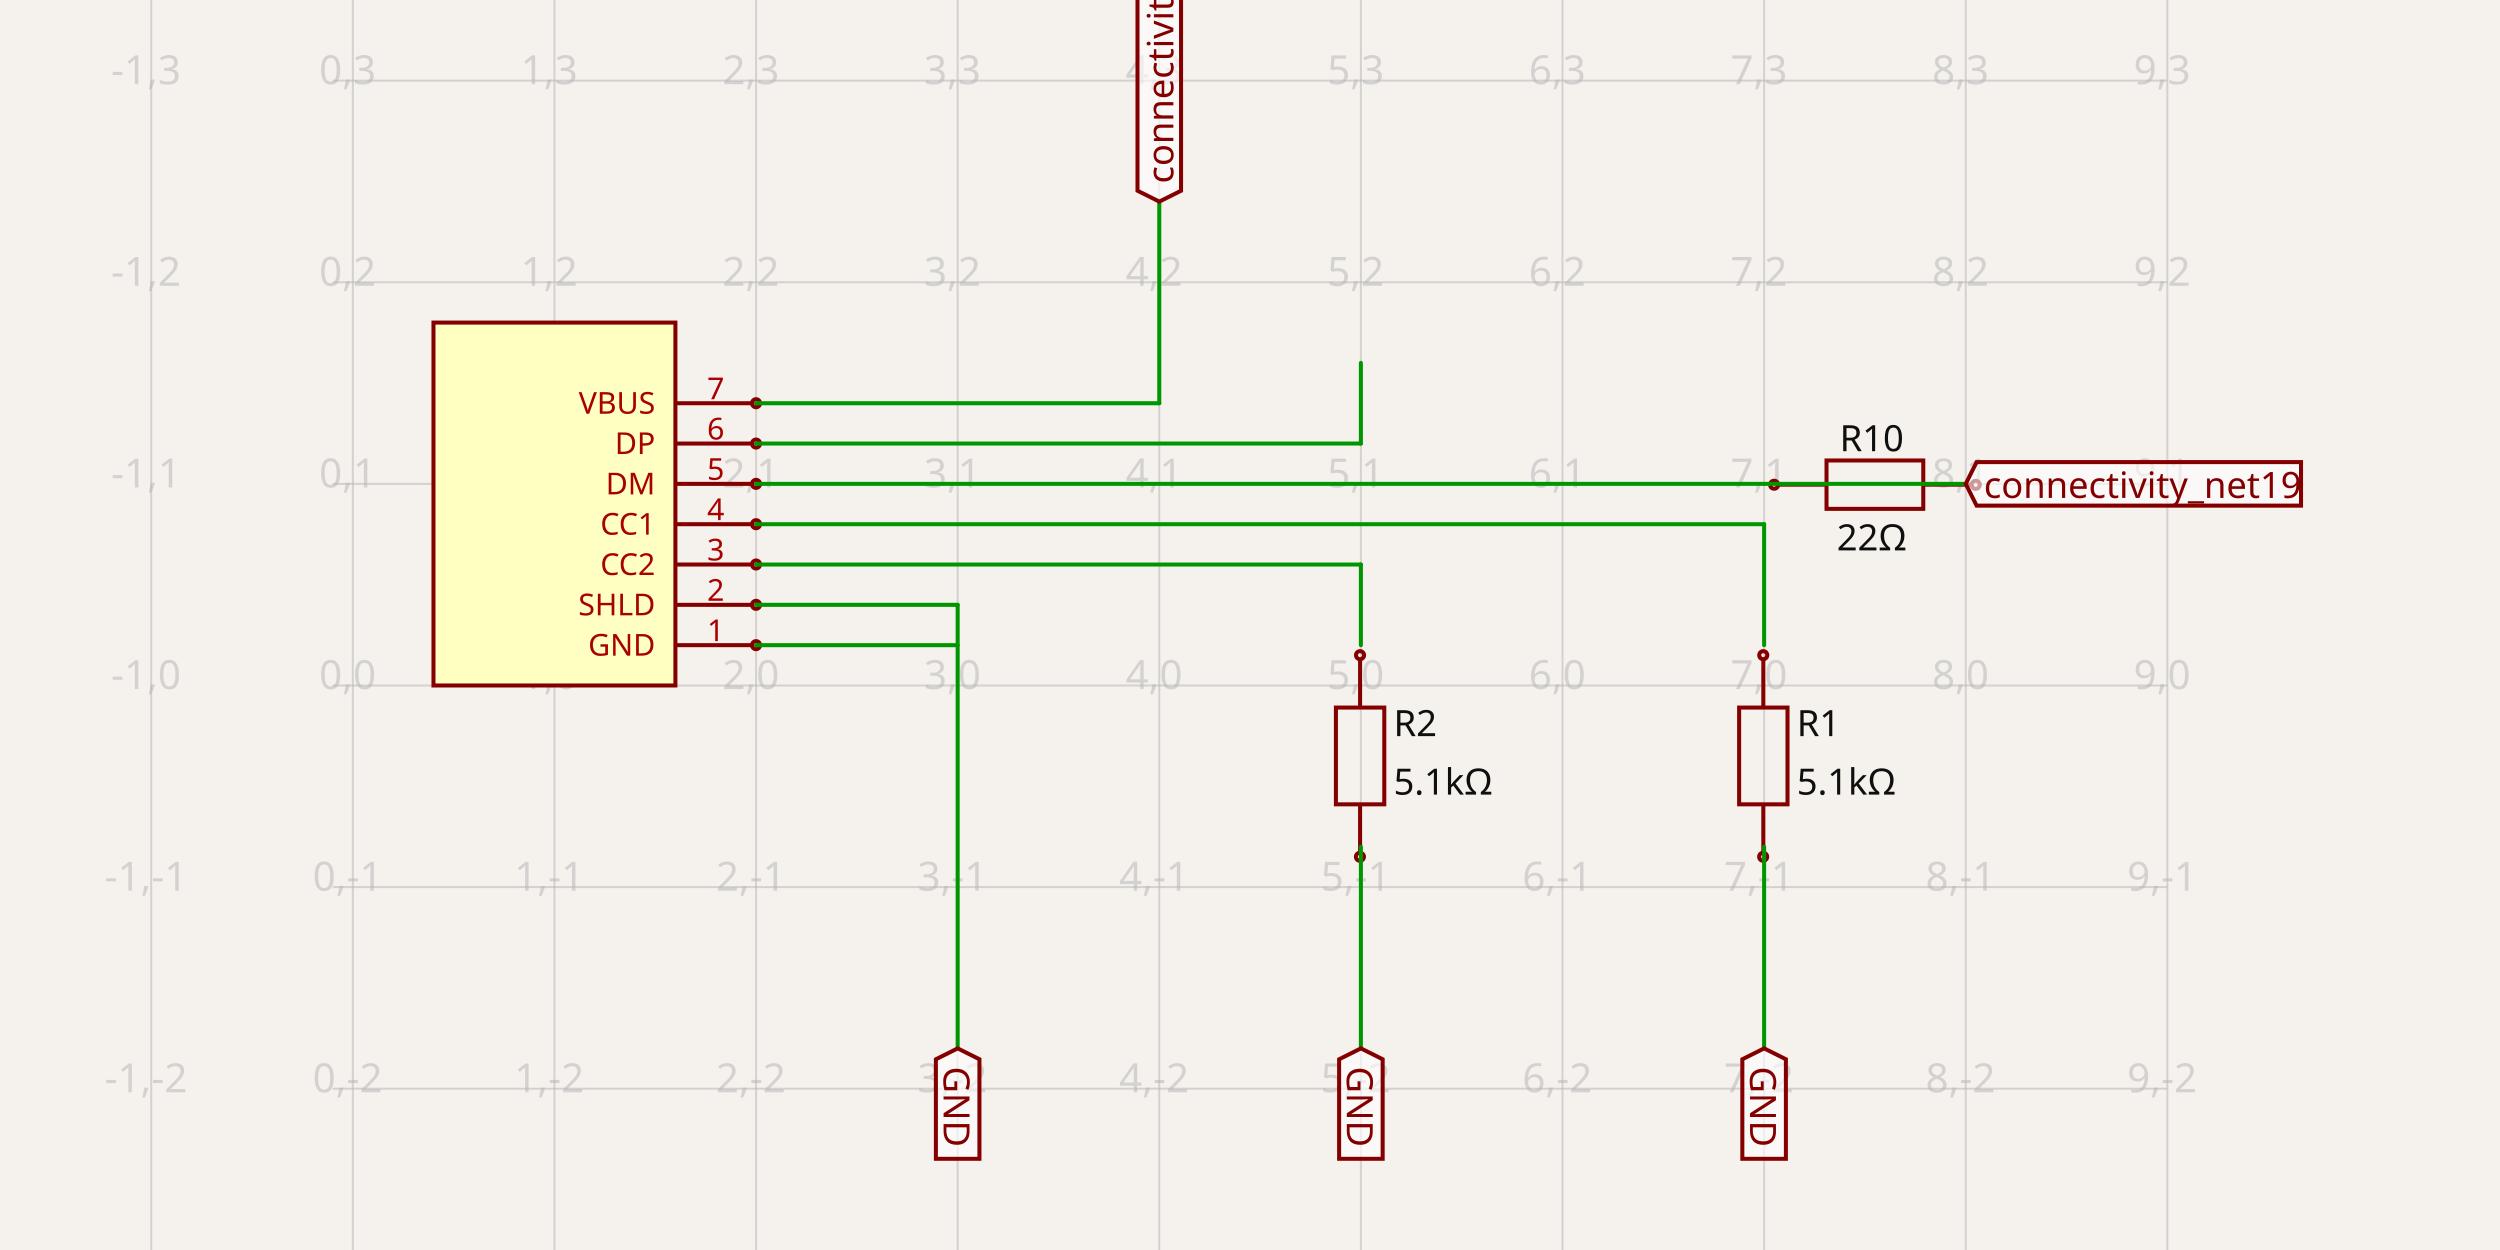
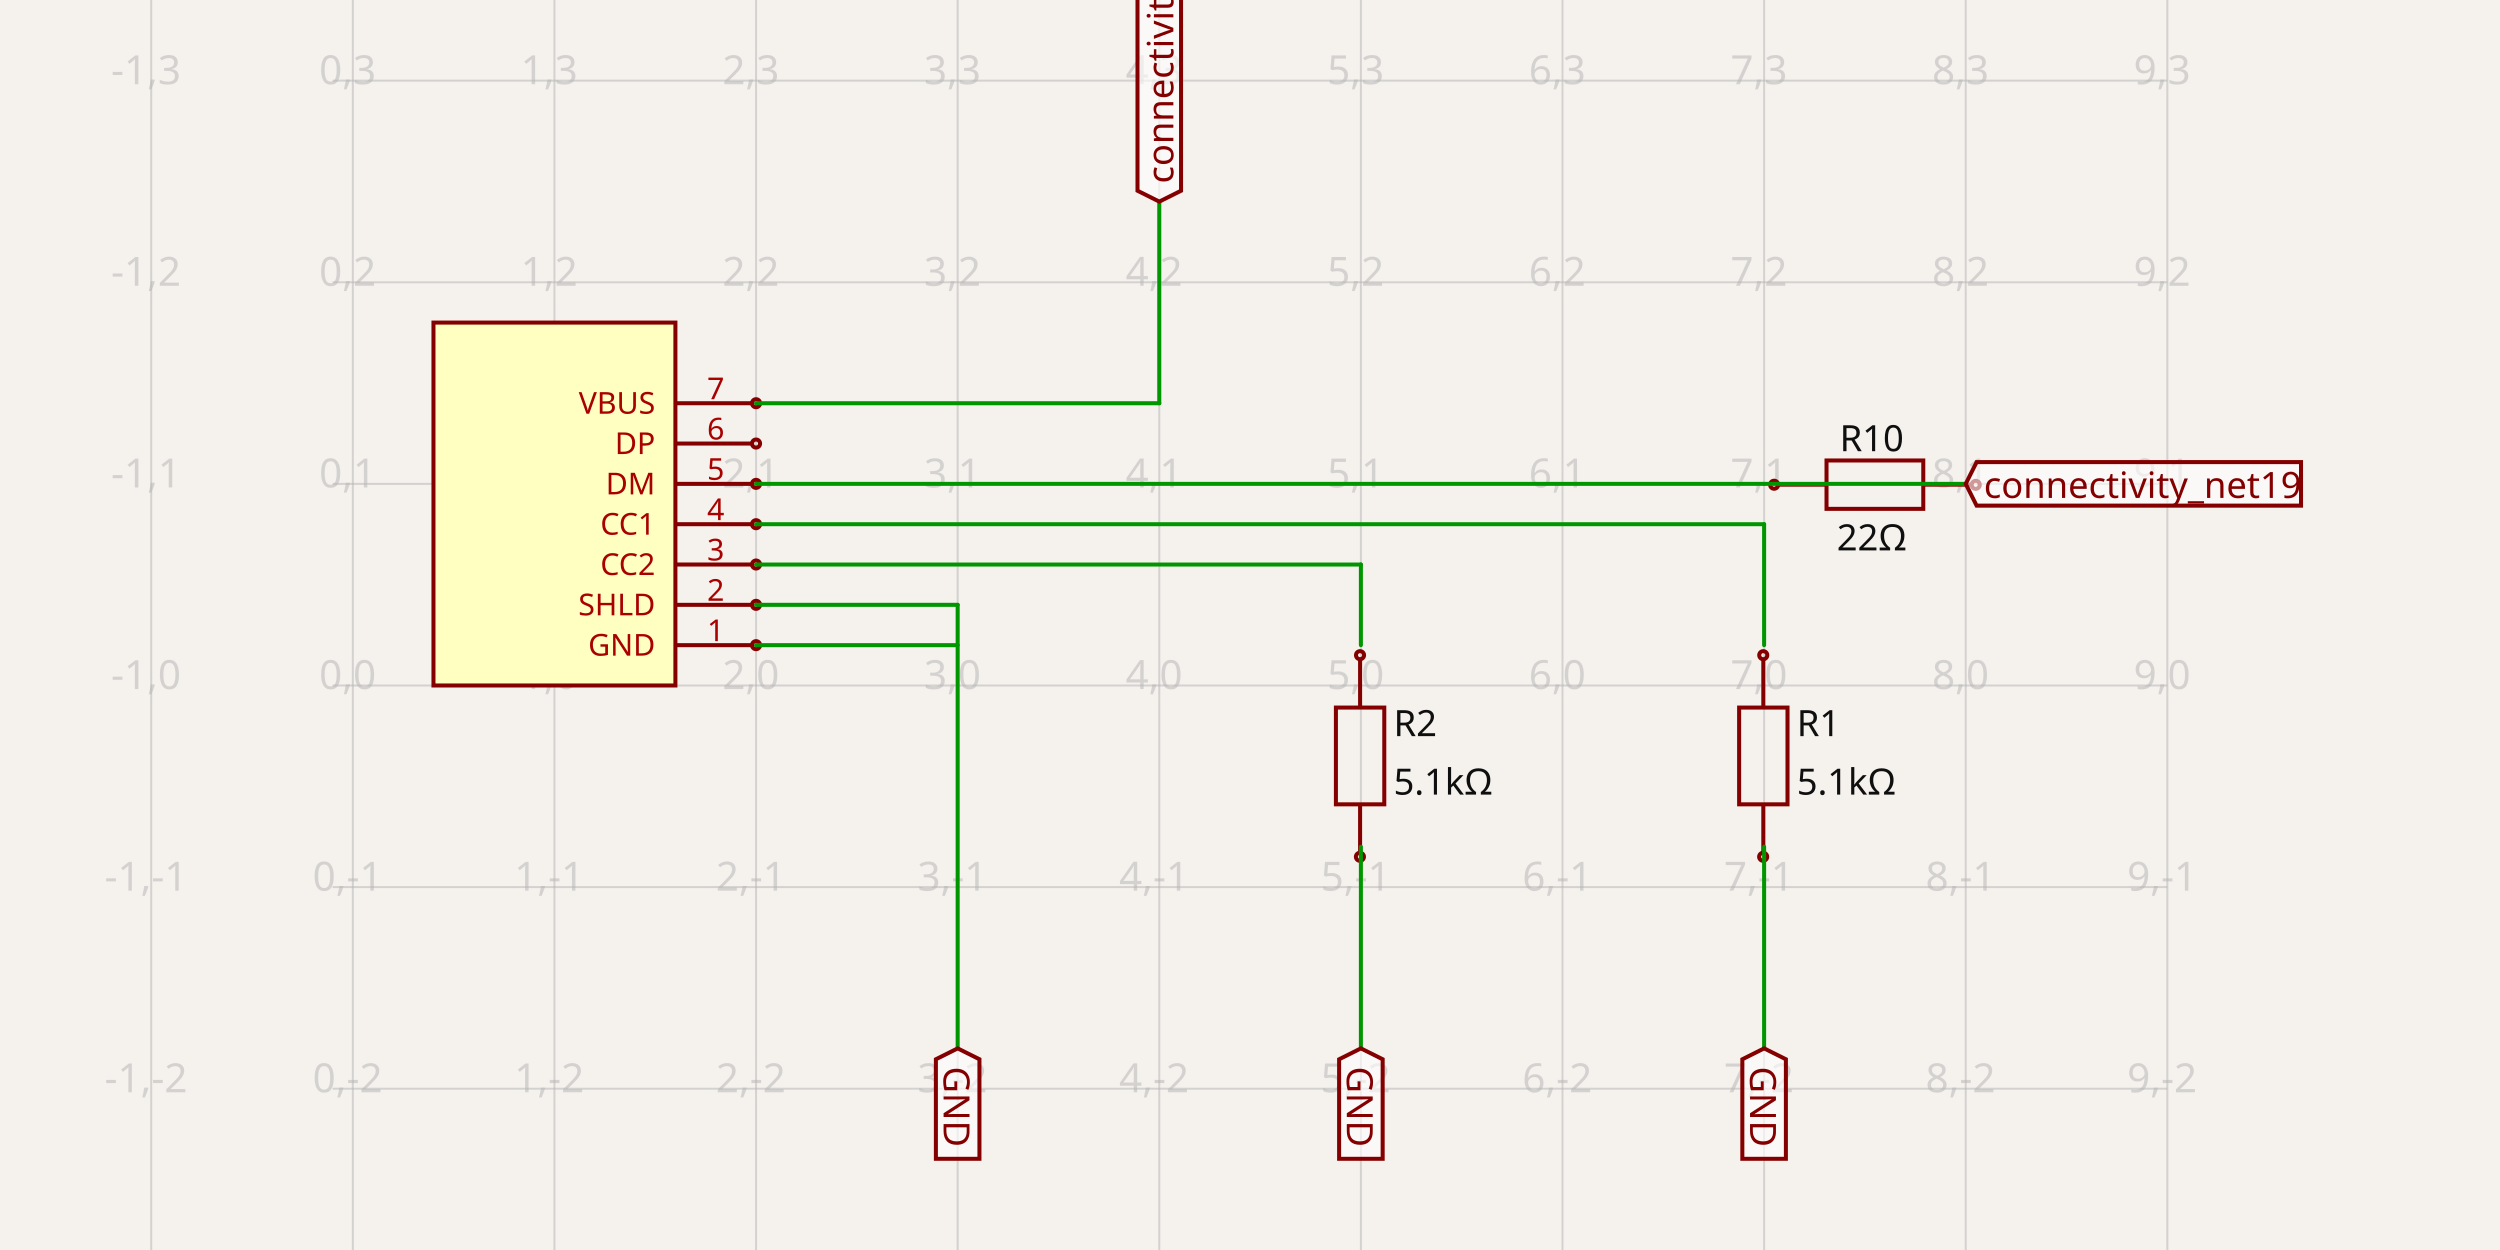
<svg xmlns="http://www.w3.org/2000/svg" width="1200" height="600" style="background-color: rgb(245, 241, 237)" data-real-to-screen-transform="matrix(96.7741935484,0,0,-96.7741935484,169.3548387097,329.0322580645)">
  <style>
              .boundary { fill: rgb(245, 241, 237); }
              .schematic-boundary { fill: none; stroke: #fff; }
              .component { fill: none; stroke: rgb(132, 0, 0); }
              .chip { fill: rgb(255, 255, 194); stroke: rgb(132, 0, 0); }
              .component-pin { fill: none; stroke: rgb(132, 0, 0); }
              .trace:hover {
                filter: invert(1);
              }
              .trace:hover .trace-crossing-outline {
                opacity: 0;
              }
              .text { font-family: sans-serif; fill: rgb(0, 150, 0); }
              .pin-number { fill: rgb(169, 0, 0); }
              .port-label { fill: rgb(0, 100, 100); }
              .component-name { fill: rgb(0, 100, 100); }
            </style>
  <rect class="boundary" x="0" y="0" width="1200" height="600" />
  <g class="grid">
    <line x1="72.581" y1="600" x2="72.581" y2="-6.002665031701326e-11" stroke="rgb(181, 181, 181)" stroke-width="0.968" stroke-opacity="0.5" />
    <line x1="169.355" y1="600" x2="169.355" y2="-6.002665031701326e-11" stroke="rgb(181, 181, 181)" stroke-width="0.968" stroke-opacity="0.5" />
    <line x1="266.129" y1="600" x2="266.129" y2="-6.002665031701326e-11" stroke="rgb(181, 181, 181)" stroke-width="0.968" stroke-opacity="0.5" />
    <line x1="362.903" y1="600" x2="362.903" y2="-6.002665031701326e-11" stroke="rgb(181, 181, 181)" stroke-width="0.968" stroke-opacity="0.5" />
    <line x1="459.677" y1="600" x2="459.677" y2="-6.002665031701326e-11" stroke="rgb(181, 181, 181)" stroke-width="0.968" stroke-opacity="0.5" />
    <line x1="556.452" y1="600" x2="556.452" y2="-6.002665031701326e-11" stroke="rgb(181, 181, 181)" stroke-width="0.968" stroke-opacity="0.5" />
    <line x1="653.226" y1="600" x2="653.226" y2="-6.002665031701326e-11" stroke="rgb(181, 181, 181)" stroke-width="0.968" stroke-opacity="0.5" />
    <line x1="750" y1="600" x2="750" y2="-6.002665031701326e-11" stroke="rgb(181, 181, 181)" stroke-width="0.968" stroke-opacity="0.5" />
    <line x1="846.774" y1="600" x2="846.774" y2="-6.002665031701326e-11" stroke="rgb(181, 181, 181)" stroke-width="0.968" stroke-opacity="0.5" />
    <line x1="943.548" y1="600" x2="943.548" y2="-6.002665031701326e-11" stroke="rgb(181, 181, 181)" stroke-width="0.968" stroke-opacity="0.5" />
    <line x1="1040.323" y1="600" x2="1040.323" y2="-6.002665031701326e-11" stroke="rgb(181, 181, 181)" stroke-width="0.968" stroke-opacity="0.5" />
    <line x1="159.677" y1="619.355" x2="1040.323" y2="619.355" stroke="rgb(181, 181, 181)" stroke-width="0.968" stroke-opacity="0.5" />
    <line x1="159.677" y1="522.581" x2="1040.323" y2="522.581" stroke="rgb(181, 181, 181)" stroke-width="0.968" stroke-opacity="0.5" />
    <line x1="159.677" y1="425.806" x2="1040.323" y2="425.806" stroke="rgb(181, 181, 181)" stroke-width="0.968" stroke-opacity="0.5" />
    <line x1="159.677" y1="329.032" x2="1040.323" y2="329.032" stroke="rgb(181, 181, 181)" stroke-width="0.968" stroke-opacity="0.5" />
    <line x1="159.677" y1="232.258" x2="1040.323" y2="232.258" stroke="rgb(181, 181, 181)" stroke-width="0.968" stroke-opacity="0.5" />
    <line x1="159.677" y1="135.484" x2="1040.323" y2="135.484" stroke="rgb(181, 181, 181)" stroke-width="0.968" stroke-opacity="0.5" />
    <line x1="159.677" y1="38.71" x2="1040.323" y2="38.71" stroke="rgb(181, 181, 181)" stroke-width="0.968" stroke-opacity="0.5" />
    <line x1="159.677" y1="-58.065" x2="1040.323" y2="-58.065" stroke="rgb(181, 181, 181)" stroke-width="0.968" stroke-opacity="0.5" />
    <text x="70.081" y="614.355" fill="rgb(181, 181, 181)" font-size="19.355" fill-opacity="0.5" text-anchor="middle" dominant-baseline="middle" font-family="sans-serif">-1,-3</text>
    <text x="70.081" y="517.581" fill="rgb(181, 181, 181)" font-size="19.355" fill-opacity="0.5" text-anchor="middle" dominant-baseline="middle" font-family="sans-serif">-1,-2</text>
    <text x="70.081" y="420.806" fill="rgb(181, 181, 181)" font-size="19.355" fill-opacity="0.5" text-anchor="middle" dominant-baseline="middle" font-family="sans-serif">-1,-1</text>
    <text x="70.081" y="324.032" fill="rgb(181, 181, 181)" font-size="19.355" fill-opacity="0.5" text-anchor="middle" dominant-baseline="middle" font-family="sans-serif">-1,0</text>
    <text x="70.081" y="227.258" fill="rgb(181, 181, 181)" font-size="19.355" fill-opacity="0.5" text-anchor="middle" dominant-baseline="middle" font-family="sans-serif">-1,1</text>
    <text x="70.081" y="130.484" fill="rgb(181, 181, 181)" font-size="19.355" fill-opacity="0.5" text-anchor="middle" dominant-baseline="middle" font-family="sans-serif">-1,2</text>
    <text x="70.081" y="33.71" fill="rgb(181, 181, 181)" font-size="19.355" fill-opacity="0.5" text-anchor="middle" dominant-baseline="middle" font-family="sans-serif">-1,3</text>
    <text x="70.081" y="-63.065" fill="rgb(181, 181, 181)" font-size="19.355" fill-opacity="0.5" text-anchor="middle" dominant-baseline="middle" font-family="sans-serif">-1,4</text>
    <text x="166.855" y="614.355" fill="rgb(181, 181, 181)" font-size="19.355" fill-opacity="0.5" text-anchor="middle" dominant-baseline="middle" font-family="sans-serif">0,-3</text>
    <text x="166.855" y="517.581" fill="rgb(181, 181, 181)" font-size="19.355" fill-opacity="0.5" text-anchor="middle" dominant-baseline="middle" font-family="sans-serif">0,-2</text>
    <text x="166.855" y="420.806" fill="rgb(181, 181, 181)" font-size="19.355" fill-opacity="0.5" text-anchor="middle" dominant-baseline="middle" font-family="sans-serif">0,-1</text>
    <text x="166.855" y="324.032" fill="rgb(181, 181, 181)" font-size="19.355" fill-opacity="0.5" text-anchor="middle" dominant-baseline="middle" font-family="sans-serif">0,0</text>
    <text x="166.855" y="227.258" fill="rgb(181, 181, 181)" font-size="19.355" fill-opacity="0.5" text-anchor="middle" dominant-baseline="middle" font-family="sans-serif">0,1</text>
    <text x="166.855" y="130.484" fill="rgb(181, 181, 181)" font-size="19.355" fill-opacity="0.5" text-anchor="middle" dominant-baseline="middle" font-family="sans-serif">0,2</text>
    <text x="166.855" y="33.71" fill="rgb(181, 181, 181)" font-size="19.355" fill-opacity="0.5" text-anchor="middle" dominant-baseline="middle" font-family="sans-serif">0,3</text>
    <text x="166.855" y="-63.065" fill="rgb(181, 181, 181)" font-size="19.355" fill-opacity="0.5" text-anchor="middle" dominant-baseline="middle" font-family="sans-serif">0,4</text>
    <text x="263.629" y="614.355" fill="rgb(181, 181, 181)" font-size="19.355" fill-opacity="0.5" text-anchor="middle" dominant-baseline="middle" font-family="sans-serif">1,-3</text>
    <text x="263.629" y="517.581" fill="rgb(181, 181, 181)" font-size="19.355" fill-opacity="0.5" text-anchor="middle" dominant-baseline="middle" font-family="sans-serif">1,-2</text>
    <text x="263.629" y="420.806" fill="rgb(181, 181, 181)" font-size="19.355" fill-opacity="0.5" text-anchor="middle" dominant-baseline="middle" font-family="sans-serif">1,-1</text>
    <text x="263.629" y="324.032" fill="rgb(181, 181, 181)" font-size="19.355" fill-opacity="0.5" text-anchor="middle" dominant-baseline="middle" font-family="sans-serif">1,0</text>
    <text x="263.629" y="227.258" fill="rgb(181, 181, 181)" font-size="19.355" fill-opacity="0.5" text-anchor="middle" dominant-baseline="middle" font-family="sans-serif">1,1</text>
    <text x="263.629" y="130.484" fill="rgb(181, 181, 181)" font-size="19.355" fill-opacity="0.5" text-anchor="middle" dominant-baseline="middle" font-family="sans-serif">1,2</text>
    <text x="263.629" y="33.71" fill="rgb(181, 181, 181)" font-size="19.355" fill-opacity="0.5" text-anchor="middle" dominant-baseline="middle" font-family="sans-serif">1,3</text>
    <text x="263.629" y="-63.065" fill="rgb(181, 181, 181)" font-size="19.355" fill-opacity="0.5" text-anchor="middle" dominant-baseline="middle" font-family="sans-serif">1,4</text>
    <text x="360.403" y="614.355" fill="rgb(181, 181, 181)" font-size="19.355" fill-opacity="0.5" text-anchor="middle" dominant-baseline="middle" font-family="sans-serif">2,-3</text>
    <text x="360.403" y="517.581" fill="rgb(181, 181, 181)" font-size="19.355" fill-opacity="0.5" text-anchor="middle" dominant-baseline="middle" font-family="sans-serif">2,-2</text>
    <text x="360.403" y="420.806" fill="rgb(181, 181, 181)" font-size="19.355" fill-opacity="0.5" text-anchor="middle" dominant-baseline="middle" font-family="sans-serif">2,-1</text>
    <text x="360.403" y="324.032" fill="rgb(181, 181, 181)" font-size="19.355" fill-opacity="0.5" text-anchor="middle" dominant-baseline="middle" font-family="sans-serif">2,0</text>
    <text x="360.403" y="227.258" fill="rgb(181, 181, 181)" font-size="19.355" fill-opacity="0.5" text-anchor="middle" dominant-baseline="middle" font-family="sans-serif">2,1</text>
    <text x="360.403" y="130.484" fill="rgb(181, 181, 181)" font-size="19.355" fill-opacity="0.5" text-anchor="middle" dominant-baseline="middle" font-family="sans-serif">2,2</text>
    <text x="360.403" y="33.71" fill="rgb(181, 181, 181)" font-size="19.355" fill-opacity="0.5" text-anchor="middle" dominant-baseline="middle" font-family="sans-serif">2,3</text>
    <text x="360.403" y="-63.065" fill="rgb(181, 181, 181)" font-size="19.355" fill-opacity="0.5" text-anchor="middle" dominant-baseline="middle" font-family="sans-serif">2,4</text>
    <text x="457.177" y="614.355" fill="rgb(181, 181, 181)" font-size="19.355" fill-opacity="0.5" text-anchor="middle" dominant-baseline="middle" font-family="sans-serif">3,-3</text>
    <text x="457.177" y="517.581" fill="rgb(181, 181, 181)" font-size="19.355" fill-opacity="0.5" text-anchor="middle" dominant-baseline="middle" font-family="sans-serif">3,-2</text>
    <text x="457.177" y="420.806" fill="rgb(181, 181, 181)" font-size="19.355" fill-opacity="0.5" text-anchor="middle" dominant-baseline="middle" font-family="sans-serif">3,-1</text>
    <text x="457.177" y="324.032" fill="rgb(181, 181, 181)" font-size="19.355" fill-opacity="0.5" text-anchor="middle" dominant-baseline="middle" font-family="sans-serif">3,0</text>
    <text x="457.177" y="227.258" fill="rgb(181, 181, 181)" font-size="19.355" fill-opacity="0.5" text-anchor="middle" dominant-baseline="middle" font-family="sans-serif">3,1</text>
    <text x="457.177" y="130.484" fill="rgb(181, 181, 181)" font-size="19.355" fill-opacity="0.5" text-anchor="middle" dominant-baseline="middle" font-family="sans-serif">3,2</text>
    <text x="457.177" y="33.71" fill="rgb(181, 181, 181)" font-size="19.355" fill-opacity="0.5" text-anchor="middle" dominant-baseline="middle" font-family="sans-serif">3,3</text>
    <text x="457.177" y="-63.065" fill="rgb(181, 181, 181)" font-size="19.355" fill-opacity="0.5" text-anchor="middle" dominant-baseline="middle" font-family="sans-serif">3,4</text>
    <text x="553.952" y="614.355" fill="rgb(181, 181, 181)" font-size="19.355" fill-opacity="0.5" text-anchor="middle" dominant-baseline="middle" font-family="sans-serif">4,-3</text>
    <text x="553.952" y="517.581" fill="rgb(181, 181, 181)" font-size="19.355" fill-opacity="0.5" text-anchor="middle" dominant-baseline="middle" font-family="sans-serif">4,-2</text>
    <text x="553.952" y="420.806" fill="rgb(181, 181, 181)" font-size="19.355" fill-opacity="0.5" text-anchor="middle" dominant-baseline="middle" font-family="sans-serif">4,-1</text>
    <text x="553.952" y="324.032" fill="rgb(181, 181, 181)" font-size="19.355" fill-opacity="0.5" text-anchor="middle" dominant-baseline="middle" font-family="sans-serif">4,0</text>
    <text x="553.952" y="227.258" fill="rgb(181, 181, 181)" font-size="19.355" fill-opacity="0.5" text-anchor="middle" dominant-baseline="middle" font-family="sans-serif">4,1</text>
    <text x="553.952" y="130.484" fill="rgb(181, 181, 181)" font-size="19.355" fill-opacity="0.5" text-anchor="middle" dominant-baseline="middle" font-family="sans-serif">4,2</text>
    <text x="553.952" y="33.71" fill="rgb(181, 181, 181)" font-size="19.355" fill-opacity="0.5" text-anchor="middle" dominant-baseline="middle" font-family="sans-serif">4,3</text>
    <text x="553.952" y="-63.065" fill="rgb(181, 181, 181)" font-size="19.355" fill-opacity="0.5" text-anchor="middle" dominant-baseline="middle" font-family="sans-serif">4,4</text>
    <text x="650.726" y="614.355" fill="rgb(181, 181, 181)" font-size="19.355" fill-opacity="0.5" text-anchor="middle" dominant-baseline="middle" font-family="sans-serif">5,-3</text>
    <text x="650.726" y="517.581" fill="rgb(181, 181, 181)" font-size="19.355" fill-opacity="0.5" text-anchor="middle" dominant-baseline="middle" font-family="sans-serif">5,-2</text>
    <text x="650.726" y="420.806" fill="rgb(181, 181, 181)" font-size="19.355" fill-opacity="0.5" text-anchor="middle" dominant-baseline="middle" font-family="sans-serif">5,-1</text>
    <text x="650.726" y="324.032" fill="rgb(181, 181, 181)" font-size="19.355" fill-opacity="0.5" text-anchor="middle" dominant-baseline="middle" font-family="sans-serif">5,0</text>
    <text x="650.726" y="227.258" fill="rgb(181, 181, 181)" font-size="19.355" fill-opacity="0.5" text-anchor="middle" dominant-baseline="middle" font-family="sans-serif">5,1</text>
    <text x="650.726" y="130.484" fill="rgb(181, 181, 181)" font-size="19.355" fill-opacity="0.5" text-anchor="middle" dominant-baseline="middle" font-family="sans-serif">5,2</text>
    <text x="650.726" y="33.71" fill="rgb(181, 181, 181)" font-size="19.355" fill-opacity="0.5" text-anchor="middle" dominant-baseline="middle" font-family="sans-serif">5,3</text>
    <text x="650.726" y="-63.065" fill="rgb(181, 181, 181)" font-size="19.355" fill-opacity="0.5" text-anchor="middle" dominant-baseline="middle" font-family="sans-serif">5,4</text>
    <text x="747.5" y="614.355" fill="rgb(181, 181, 181)" font-size="19.355" fill-opacity="0.5" text-anchor="middle" dominant-baseline="middle" font-family="sans-serif">6,-3</text>
    <text x="747.5" y="517.581" fill="rgb(181, 181, 181)" font-size="19.355" fill-opacity="0.5" text-anchor="middle" dominant-baseline="middle" font-family="sans-serif">6,-2</text>
    <text x="747.5" y="420.806" fill="rgb(181, 181, 181)" font-size="19.355" fill-opacity="0.5" text-anchor="middle" dominant-baseline="middle" font-family="sans-serif">6,-1</text>
    <text x="747.5" y="324.032" fill="rgb(181, 181, 181)" font-size="19.355" fill-opacity="0.5" text-anchor="middle" dominant-baseline="middle" font-family="sans-serif">6,0</text>
    <text x="747.5" y="227.258" fill="rgb(181, 181, 181)" font-size="19.355" fill-opacity="0.5" text-anchor="middle" dominant-baseline="middle" font-family="sans-serif">6,1</text>
    <text x="747.5" y="130.484" fill="rgb(181, 181, 181)" font-size="19.355" fill-opacity="0.5" text-anchor="middle" dominant-baseline="middle" font-family="sans-serif">6,2</text>
    <text x="747.5" y="33.71" fill="rgb(181, 181, 181)" font-size="19.355" fill-opacity="0.5" text-anchor="middle" dominant-baseline="middle" font-family="sans-serif">6,3</text>
    <text x="747.5" y="-63.065" fill="rgb(181, 181, 181)" font-size="19.355" fill-opacity="0.5" text-anchor="middle" dominant-baseline="middle" font-family="sans-serif">6,4</text>
    <text x="844.274" y="614.355" fill="rgb(181, 181, 181)" font-size="19.355" fill-opacity="0.5" text-anchor="middle" dominant-baseline="middle" font-family="sans-serif">7,-3</text>
    <text x="844.274" y="517.581" fill="rgb(181, 181, 181)" font-size="19.355" fill-opacity="0.5" text-anchor="middle" dominant-baseline="middle" font-family="sans-serif">7,-2</text>
    <text x="844.274" y="420.806" fill="rgb(181, 181, 181)" font-size="19.355" fill-opacity="0.5" text-anchor="middle" dominant-baseline="middle" font-family="sans-serif">7,-1</text>
    <text x="844.274" y="324.032" fill="rgb(181, 181, 181)" font-size="19.355" fill-opacity="0.5" text-anchor="middle" dominant-baseline="middle" font-family="sans-serif">7,0</text>
    <text x="844.274" y="227.258" fill="rgb(181, 181, 181)" font-size="19.355" fill-opacity="0.5" text-anchor="middle" dominant-baseline="middle" font-family="sans-serif">7,1</text>
    <text x="844.274" y="130.484" fill="rgb(181, 181, 181)" font-size="19.355" fill-opacity="0.5" text-anchor="middle" dominant-baseline="middle" font-family="sans-serif">7,2</text>
    <text x="844.274" y="33.71" fill="rgb(181, 181, 181)" font-size="19.355" fill-opacity="0.5" text-anchor="middle" dominant-baseline="middle" font-family="sans-serif">7,3</text>
    <text x="844.274" y="-63.065" fill="rgb(181, 181, 181)" font-size="19.355" fill-opacity="0.5" text-anchor="middle" dominant-baseline="middle" font-family="sans-serif">7,4</text>
    <text x="941.048" y="614.355" fill="rgb(181, 181, 181)" font-size="19.355" fill-opacity="0.5" text-anchor="middle" dominant-baseline="middle" font-family="sans-serif">8,-3</text>
    <text x="941.048" y="517.581" fill="rgb(181, 181, 181)" font-size="19.355" fill-opacity="0.5" text-anchor="middle" dominant-baseline="middle" font-family="sans-serif">8,-2</text>
    <text x="941.048" y="420.806" fill="rgb(181, 181, 181)" font-size="19.355" fill-opacity="0.5" text-anchor="middle" dominant-baseline="middle" font-family="sans-serif">8,-1</text>
    <text x="941.048" y="324.032" fill="rgb(181, 181, 181)" font-size="19.355" fill-opacity="0.5" text-anchor="middle" dominant-baseline="middle" font-family="sans-serif">8,0</text>
    <text x="941.048" y="227.258" fill="rgb(181, 181, 181)" font-size="19.355" fill-opacity="0.5" text-anchor="middle" dominant-baseline="middle" font-family="sans-serif">8,1</text>
    <text x="941.048" y="130.484" fill="rgb(181, 181, 181)" font-size="19.355" fill-opacity="0.5" text-anchor="middle" dominant-baseline="middle" font-family="sans-serif">8,2</text>
    <text x="941.048" y="33.71" fill="rgb(181, 181, 181)" font-size="19.355" fill-opacity="0.5" text-anchor="middle" dominant-baseline="middle" font-family="sans-serif">8,3</text>
    <text x="941.048" y="-63.065" fill="rgb(181, 181, 181)" font-size="19.355" fill-opacity="0.5" text-anchor="middle" dominant-baseline="middle" font-family="sans-serif">8,4</text>
    <text x="1037.823" y="614.355" fill="rgb(181, 181, 181)" font-size="19.355" fill-opacity="0.5" text-anchor="middle" dominant-baseline="middle" font-family="sans-serif">9,-3</text>
    <text x="1037.823" y="517.581" fill="rgb(181, 181, 181)" font-size="19.355" fill-opacity="0.5" text-anchor="middle" dominant-baseline="middle" font-family="sans-serif">9,-2</text>
    <text x="1037.823" y="420.806" fill="rgb(181, 181, 181)" font-size="19.355" fill-opacity="0.5" text-anchor="middle" dominant-baseline="middle" font-family="sans-serif">9,-1</text>
    <text x="1037.823" y="324.032" fill="rgb(181, 181, 181)" font-size="19.355" fill-opacity="0.5" text-anchor="middle" dominant-baseline="middle" font-family="sans-serif">9,0</text>
    <text x="1037.823" y="227.258" fill="rgb(181, 181, 181)" font-size="19.355" fill-opacity="0.5" text-anchor="middle" dominant-baseline="middle" font-family="sans-serif">9,1</text>
    <text x="1037.823" y="130.484" fill="rgb(181, 181, 181)" font-size="19.355" fill-opacity="0.5" text-anchor="middle" dominant-baseline="middle" font-family="sans-serif">9,2</text>
    <text x="1037.823" y="33.71" fill="rgb(181, 181, 181)" font-size="19.355" fill-opacity="0.5" text-anchor="middle" dominant-baseline="middle" font-family="sans-serif">9,3</text>
    <text x="1037.823" y="-63.065" fill="rgb(181, 181, 181)" font-size="19.355" fill-opacity="0.5" text-anchor="middle" dominant-baseline="middle" font-family="sans-serif">9,4</text>
  </g>
  <g data-circuit-json-type="schematic_component" data-schematic-component-id="schematic_component_0">
    <rect class="component chip" x="208.065" y="154.839" width="116.129" height="174.194" stroke-width="1.935px" fill="rgb(255, 255, 194)" stroke="rgb(132, 0, 0)" />
    <rect class="component-overlay" x="208.065" y="154.839" width="116.129" height="174.194" fill="transparent" />
    <line class="component-pin" x1="360.968" y1="193.548" x2="324.194" y2="193.548" stroke-width="1.935px" />
    <circle class="component-pin" cx="362.903" cy="193.548" r="1.935" stroke-width="1.935px" />
    <text class="pin-number" x="343.548" y="191.613" style="font-family: sans-serif;" fill="rgb(169, 0, 0)" text-anchor="middle" dominant-baseline="auto" font-size="14.516px" transform="">7</text>
    <text class="pin-number" x="314.516" y="193.548" style="font-family: sans-serif;" fill="rgb(169, 0, 0)" text-anchor="end" dominant-baseline="middle" font-size="14.516px" transform="">VBUS</text>
    <line class="component-pin" x1="360.968" y1="212.903" x2="324.194" y2="212.903" stroke-width="1.935px" />
    <circle class="component-pin" cx="362.903" cy="212.903" r="1.935" stroke-width="1.935px" />
    <text class="pin-number" x="343.548" y="210.968" style="font-family: sans-serif;" fill="rgb(169, 0, 0)" text-anchor="middle" dominant-baseline="auto" font-size="14.516px" transform="">6</text>
    <text class="pin-number" x="314.516" y="212.903" style="font-family: sans-serif;" fill="rgb(169, 0, 0)" text-anchor="end" dominant-baseline="middle" font-size="14.516px" transform="">DP</text>
    <line class="component-pin" x1="360.968" y1="232.258" x2="324.194" y2="232.258" stroke-width="1.935px" />
    <circle class="component-pin" cx="362.903" cy="232.258" r="1.935" stroke-width="1.935px" />
    <text class="pin-number" x="343.548" y="230.323" style="font-family: sans-serif;" fill="rgb(169, 0, 0)" text-anchor="middle" dominant-baseline="auto" font-size="14.516px" transform="">5</text>
    <text class="pin-number" x="314.516" y="232.258" style="font-family: sans-serif;" fill="rgb(169, 0, 0)" text-anchor="end" dominant-baseline="middle" font-size="14.516px" transform="">DM</text>
    <line class="component-pin" x1="360.968" y1="251.613" x2="324.194" y2="251.613" stroke-width="1.935px" />
    <circle class="component-pin" cx="362.903" cy="251.613" r="1.935" stroke-width="1.935px" />
    <text class="pin-number" x="343.548" y="249.677" style="font-family: sans-serif;" fill="rgb(169, 0, 0)" text-anchor="middle" dominant-baseline="auto" font-size="14.516px" transform="">4</text>
    <text class="pin-number" x="314.516" y="251.613" style="font-family: sans-serif;" fill="rgb(169, 0, 0)" text-anchor="end" dominant-baseline="middle" font-size="14.516px" transform="">CC1</text>
    <line class="component-pin" x1="360.968" y1="270.968" x2="324.194" y2="270.968" stroke-width="1.935px" />
    <circle class="component-pin" cx="362.903" cy="270.968" r="1.935" stroke-width="1.935px" />
    <text class="pin-number" x="343.548" y="269.032" style="font-family: sans-serif;" fill="rgb(169, 0, 0)" text-anchor="middle" dominant-baseline="auto" font-size="14.516px" transform="">3</text>
    <text class="pin-number" x="314.516" y="270.968" style="font-family: sans-serif;" fill="rgb(169, 0, 0)" text-anchor="end" dominant-baseline="middle" font-size="14.516px" transform="">CC2</text>
    <line class="component-pin" x1="360.968" y1="290.323" x2="324.194" y2="290.323" stroke-width="1.935px" />
    <circle class="component-pin" cx="362.903" cy="290.323" r="1.935" stroke-width="1.935px" />
    <text class="pin-number" x="343.548" y="288.387" style="font-family: sans-serif;" fill="rgb(169, 0, 0)" text-anchor="middle" dominant-baseline="auto" font-size="14.516px" transform="">2</text>
    <text class="pin-number" x="314.516" y="290.323" style="font-family: sans-serif;" fill="rgb(169, 0, 0)" text-anchor="end" dominant-baseline="middle" font-size="14.516px" transform="">SHLD</text>
    <line class="component-pin" x1="360.968" y1="309.677" x2="324.194" y2="309.677" stroke-width="1.935px" />
    <circle class="component-pin" cx="362.903" cy="309.677" r="1.935" stroke-width="1.935px" />
    <text class="pin-number" x="343.548" y="307.742" style="font-family: sans-serif;" fill="rgb(169, 0, 0)" text-anchor="middle" dominant-baseline="auto" font-size="14.516px" transform="">1</text>
    <text class="pin-number" x="314.516" y="309.677" style="font-family: sans-serif;" fill="rgb(169, 0, 0)" text-anchor="end" dominant-baseline="middle" font-size="14.516px" transform="">GND</text>
  </g>
  <g data-circuit-json-type="schematic_component" data-schematic-component-id="schematic_component_1">
    <rect class="component-overlay" x="853.506" y="221.028" width="92.891" height="23.223" fill="transparent" />
    <path d="M 853.506 232.639 L 876.729 232.639" stroke="rgb(132, 0, 0)" fill="none" stroke-width="1.935px" />
    <path d="M 923.174 232.639 L 946.396 232.639" stroke="rgb(132, 0, 0)" fill="none" stroke-width="1.935px" />
    <path d="M 899.951 221.028 L 923.174 221.028 L 923.174 244.251 L 876.729 244.251 L 876.729 221.028 L 899.951 221.028" stroke="rgb(132, 0, 0)" fill="none" stroke-width="1.935px" />
    <text x="898.431" y="216.575" fill="rgb(15, 15, 15)" font-family="sans-serif" text-anchor="middle" dominant-baseline="auto" font-size="17.419px">R10</text>
    <text x="898.431" y="250.662" fill="rgb(15, 15, 15)" font-family="sans-serif" text-anchor="middle" dominant-baseline="hanging" font-size="17.419px">22Ω</text>
    <circle cx="851.58" cy="232.67" r="1.935px" stroke-width="1.935px" fill="none" stroke="rgb(132, 0, 0)" />
    <circle cx="948.354" cy="232.718" r="1.935px" stroke-width="1.935px" fill="none" stroke="rgb(132, 0, 0)" />
  </g>
  <g data-circuit-json-type="schematic_component" data-schematic-component-id="schematic_component_2">
    <rect class="component-overlay" x="834.782" y="316.409" width="23.223" height="92.891" fill="transparent" />
    <path d="M 846.393 316.409 L 846.393 339.632" stroke="rgb(132, 0, 0)" fill="none" stroke-width="1.935px" />
    <path d="M 846.393 386.077 L 846.393 409.3" stroke="rgb(132, 0, 0)" fill="none" stroke-width="1.935px" />
    <path d="M 858.004 362.854 L 858.004 386.077 L 834.782 386.077 L 834.782 339.632 L 858.004 339.632 L 858.004 362.854" stroke="rgb(132, 0, 0)" fill="none" stroke-width="1.935px" />
    <text x="862.481" y="347.291" fill="rgb(15, 15, 15)" font-family="sans-serif" text-anchor="start" dominant-baseline="middle" font-size="17.419px">R1</text>
    <text x="862.481" y="375.378" fill="rgb(15, 15, 15)" font-family="sans-serif" text-anchor="start" dominant-baseline="middle" font-size="17.419px">5.1kΩ</text>
    <circle cx="846.362" cy="314.483" r="1.935px" stroke-width="1.935px" fill="none" stroke="rgb(132, 0, 0)" />
    <circle cx="846.314" cy="411.258" r="1.935px" stroke-width="1.935px" fill="none" stroke="rgb(132, 0, 0)" />
  </g>
  <g data-circuit-json-type="schematic_component" data-schematic-component-id="schematic_component_3">
    <rect class="component-overlay" x="641.233" y="316.409" width="23.223" height="92.891" fill="transparent" />
    <path d="M 652.845 316.409 L 652.845 339.632" stroke="rgb(132, 0, 0)" fill="none" stroke-width="1.935px" />
    <path d="M 652.845 386.077 L 652.845 409.3" stroke="rgb(132, 0, 0)" fill="none" stroke-width="1.935px" />
    <path d="M 664.456 362.854 L 664.456 386.077 L 641.233 386.077 L 641.233 339.632 L 664.456 339.632 L 664.456 362.854" stroke="rgb(132, 0, 0)" fill="none" stroke-width="1.935px" />
    <text x="668.932" y="347.291" fill="rgb(15, 15, 15)" font-family="sans-serif" text-anchor="start" dominant-baseline="middle" font-size="17.419px">R2</text>
    <text x="668.932" y="375.378" fill="rgb(15, 15, 15)" font-family="sans-serif" text-anchor="start" dominant-baseline="middle" font-size="17.419px">5.1kΩ</text>
    <circle cx="652.813" cy="314.483" r="1.935px" stroke-width="1.935px" fill="none" stroke="rgb(132, 0, 0)" />
    <circle cx="652.765" cy="411.258" r="1.935px" stroke-width="1.935px" fill="none" stroke="rgb(132, 0, 0)" />
  </g>
  <g class="trace" data-circuit-json-type="schematic_trace" data-schematic-trace-id="asd">
    <path d="M 362.903 193.548 L 556.452 193.548" class="trace-invisible-hover-outline" stroke="rgb(0, 150, 0)" fill="none" stroke-width="15.484px" stroke-linecap="round" opacity="0" stroke-linejoin="round" />
    <path d="M 362.903 193.548 L 556.452 193.548" stroke="rgb(0, 150, 0)" fill="none" stroke-width="1.935px" stroke-linecap="round" stroke-linejoin="round" />
  </g>
  <g class="trace" data-circuit-json-type="schematic_trace" data-schematic-trace-id="asd">
    <path d="M 556.452 193.548 L 556.452 96.774" class="trace-invisible-hover-outline" stroke="rgb(0, 150, 0)" fill="none" stroke-width="15.484px" stroke-linecap="round" opacity="0" stroke-linejoin="round" />
    <path d="M 556.452 193.548 L 556.452 96.774" stroke="rgb(0, 150, 0)" fill="none" stroke-width="1.935px" stroke-linecap="round" stroke-linejoin="round" />
  </g>
  <g class="trace" data-circuit-json-type="schematic_trace" data-schematic-trace-id="asd">
-     <path d="M 362.903 212.903 L 653.226 212.903" class="trace-invisible-hover-outline" stroke="rgb(0, 150, 0)" fill="none" stroke-width="15.484px" stroke-linecap="round" opacity="0" stroke-linejoin="round" />
-     <path d="M 362.903 212.903 L 653.226 212.903" stroke="rgb(0, 150, 0)" fill="none" stroke-width="1.935px" stroke-linecap="round" stroke-linejoin="round" />
-   </g>
-   <g class="trace" data-circuit-json-type="schematic_trace" data-schematic-trace-id="asd">
-     <path d="M 653.226 212.903 L 653.226 174.194" class="trace-invisible-hover-outline" stroke="rgb(0, 150, 0)" fill="none" stroke-width="15.484px" stroke-linecap="round" opacity="0" stroke-linejoin="round" />
-     <path d="M 653.226 212.903 L 653.226 174.194" stroke="rgb(0, 150, 0)" fill="none" stroke-width="1.935px" stroke-linecap="round" stroke-linejoin="round" />
-   </g>
-   <g class="trace" data-circuit-json-type="schematic_trace" data-schematic-trace-id="asd">
    <path d="M 362.903 232.258 L 846.774 232.258" class="trace-invisible-hover-outline" stroke="rgb(0, 150, 0)" fill="none" stroke-width="15.484px" stroke-linecap="round" opacity="0" stroke-linejoin="round" />
    <path d="M 362.903 232.258 L 846.774 232.258" stroke="rgb(0, 150, 0)" fill="none" stroke-width="1.935px" stroke-linecap="round" stroke-linejoin="round" />
  </g>
  <g class="trace" data-circuit-json-type="schematic_trace" data-schematic-trace-id="asd">
    <path d="M 846.774 232.258 L 943.548 232.258" class="trace-invisible-hover-outline" stroke="rgb(0, 150, 0)" fill="none" stroke-width="15.484px" stroke-linecap="round" opacity="0" stroke-linejoin="round" />
    <path d="M 846.774 232.258 L 943.548 232.258" stroke="rgb(0, 150, 0)" fill="none" stroke-width="1.935px" stroke-linecap="round" stroke-linejoin="round" />
  </g>
  <g class="trace" data-circuit-json-type="schematic_trace" data-schematic-trace-id="asd">
    <path d="M 362.903 251.613 L 846.774 251.613" class="trace-invisible-hover-outline" stroke="rgb(0, 150, 0)" fill="none" stroke-width="15.484px" stroke-linecap="round" opacity="0" stroke-linejoin="round" />
    <path d="M 362.903 251.613 L 846.774 251.613" stroke="rgb(0, 150, 0)" fill="none" stroke-width="1.935px" stroke-linecap="round" stroke-linejoin="round" />
  </g>
  <g class="trace" data-circuit-json-type="schematic_trace" data-schematic-trace-id="asd">
    <path d="M 846.774 251.613 L 846.774 309.677" class="trace-invisible-hover-outline" stroke="rgb(0, 150, 0)" fill="none" stroke-width="15.484px" stroke-linecap="round" opacity="0" stroke-linejoin="round" />
    <path d="M 846.774 251.613 L 846.774 309.677" stroke="rgb(0, 150, 0)" fill="none" stroke-width="1.935px" stroke-linecap="round" stroke-linejoin="round" />
  </g>
  <g class="trace" data-circuit-json-type="schematic_trace" data-schematic-trace-id="asd">
    <path d="M 846.774 406.452 L 846.774 503.226" class="trace-invisible-hover-outline" stroke="rgb(0, 150, 0)" fill="none" stroke-width="15.484px" stroke-linecap="round" opacity="0" stroke-linejoin="round" />
    <path d="M 846.774 406.452 L 846.774 503.226" stroke="rgb(0, 150, 0)" fill="none" stroke-width="1.935px" stroke-linecap="round" stroke-linejoin="round" />
  </g>
  <g class="trace" data-circuit-json-type="schematic_trace" data-schematic-trace-id="asd">
    <path d="M 362.903 270.968 L 653.226 270.968" class="trace-invisible-hover-outline" stroke="rgb(0, 150, 0)" fill="none" stroke-width="15.484px" stroke-linecap="round" opacity="0" stroke-linejoin="round" />
    <path d="M 362.903 270.968 L 653.226 270.968" stroke="rgb(0, 150, 0)" fill="none" stroke-width="1.935px" stroke-linecap="round" stroke-linejoin="round" />
  </g>
  <g class="trace" data-circuit-json-type="schematic_trace" data-schematic-trace-id="asd">
    <path d="M 653.226 270.968 L 653.226 309.677" class="trace-invisible-hover-outline" stroke="rgb(0, 150, 0)" fill="none" stroke-width="15.484px" stroke-linecap="round" opacity="0" stroke-linejoin="round" />
    <path d="M 653.226 270.968 L 653.226 309.677" stroke="rgb(0, 150, 0)" fill="none" stroke-width="1.935px" stroke-linecap="round" stroke-linejoin="round" />
  </g>
  <g class="trace" data-circuit-json-type="schematic_trace" data-schematic-trace-id="asd">
    <path d="M 653.226 406.452 L 653.226 503.226" class="trace-invisible-hover-outline" stroke="rgb(0, 150, 0)" fill="none" stroke-width="15.484px" stroke-linecap="round" opacity="0" stroke-linejoin="round" />
    <path d="M 653.226 406.452 L 653.226 503.226" stroke="rgb(0, 150, 0)" fill="none" stroke-width="1.935px" stroke-linecap="round" stroke-linejoin="round" />
  </g>
  <g class="trace" data-circuit-json-type="schematic_trace" data-schematic-trace-id="asd">
    <path d="M 362.903 290.323 L 459.677 290.323" class="trace-invisible-hover-outline" stroke="rgb(0, 150, 0)" fill="none" stroke-width="15.484px" stroke-linecap="round" opacity="0" stroke-linejoin="round" />
    <path d="M 362.903 290.323 L 459.677 290.323" stroke="rgb(0, 150, 0)" fill="none" stroke-width="1.935px" stroke-linecap="round" stroke-linejoin="round" />
  </g>
  <g class="trace" data-circuit-json-type="schematic_trace" data-schematic-trace-id="asd">
    <path d="M 459.677 290.323 L 459.677 503.226" class="trace-invisible-hover-outline" stroke="rgb(0, 150, 0)" fill="none" stroke-width="15.484px" stroke-linecap="round" opacity="0" stroke-linejoin="round" />
    <path d="M 459.677 290.323 L 459.677 503.226" stroke="rgb(0, 150, 0)" fill="none" stroke-width="1.935px" stroke-linecap="round" stroke-linejoin="round" />
  </g>
  <g class="trace" data-circuit-json-type="schematic_trace" data-schematic-trace-id="asd">
    <path d="M 362.903 309.677 L 459.677 309.677" class="trace-invisible-hover-outline" stroke="rgb(0, 150, 0)" fill="none" stroke-width="15.484px" stroke-linecap="round" opacity="0" stroke-linejoin="round" />
    <path d="M 362.903 309.677 L 459.677 309.677" stroke="rgb(0, 150, 0)" fill="none" stroke-width="1.935px" stroke-linecap="round" stroke-linejoin="round" />
  </g>
  <path class="net-label" d="     M 556.452,96.774     L 546,91.548     L 546,-64.168     L 566.903,-64.168     L 566.903,91.548     Z   " fill="rgba(255, 255, 255, 0.6)" stroke="rgb(132, 0, 0)" stroke-width="1.935px" />
  <text class="net-label-text" x="556.452" y="88.065" fill="rgb(132, 0, 0)" text-anchor="start" dominant-baseline="central" font-family="sans-serif" font-variant-numeric="tabular-nums" font-size="17.419px" transform="rotate(-90 556.4516 88.06452)">connectivity_net16</text>
  <path class="net-label" d="     M 943.548,232.258     L 948.774,221.806     L 1104.49,221.806     L 1104.49,242.71     L 948.774,242.71     Z   " fill="rgba(255, 255, 255, 0.6)" stroke="rgb(132, 0, 0)" stroke-width="1.935px" />
  <text class="net-label-text" x="952.258" y="232.258" fill="rgb(132, 0, 0)" text-anchor="start" dominant-baseline="central" font-family="sans-serif" font-variant-numeric="tabular-nums" font-size="17.419px" transform="">connectivity_net19</text>
  <path class="net-label" d="     M 846.774,503.226     L 857.226,508.452     L 857.226,556.232     L 836.323,556.232     L 836.323,508.452     Z   " fill="rgba(255, 255, 255, 0.6)" stroke="rgb(132, 0, 0)" stroke-width="1.935px" />
  <text class="net-label-text" x="846.774" y="511.935" fill="rgb(132, 0, 0)" text-anchor="start" dominant-baseline="central" font-family="sans-serif" font-variant-numeric="tabular-nums" font-size="17.419px" transform="rotate(90 846.7742 511.9355)">GND</text>
  <path class="net-label" d="     M 653.226,503.226     L 663.677,508.452     L 663.677,556.232     L 642.774,556.232     L 642.774,508.452     Z   " fill="rgba(255, 255, 255, 0.6)" stroke="rgb(132, 0, 0)" stroke-width="1.935px" />
  <text class="net-label-text" x="653.226" y="511.935" fill="rgb(132, 0, 0)" text-anchor="start" dominant-baseline="central" font-family="sans-serif" font-variant-numeric="tabular-nums" font-size="17.419px" transform="rotate(90 653.2258 511.9355)">GND</text>
  <path class="net-label" d="     M 459.677,503.226     L 470.129,508.452     L 470.129,556.232     L 449.226,556.232     L 449.226,508.452     Z   " fill="rgba(255, 255, 255, 0.6)" stroke="rgb(132, 0, 0)" stroke-width="1.935px" />
  <text class="net-label-text" x="459.677" y="511.935" fill="rgb(132, 0, 0)" text-anchor="start" dominant-baseline="central" font-family="sans-serif" font-variant-numeric="tabular-nums" font-size="17.419px" transform="rotate(90 459.6774 511.9355)">GND</text>
</svg>
